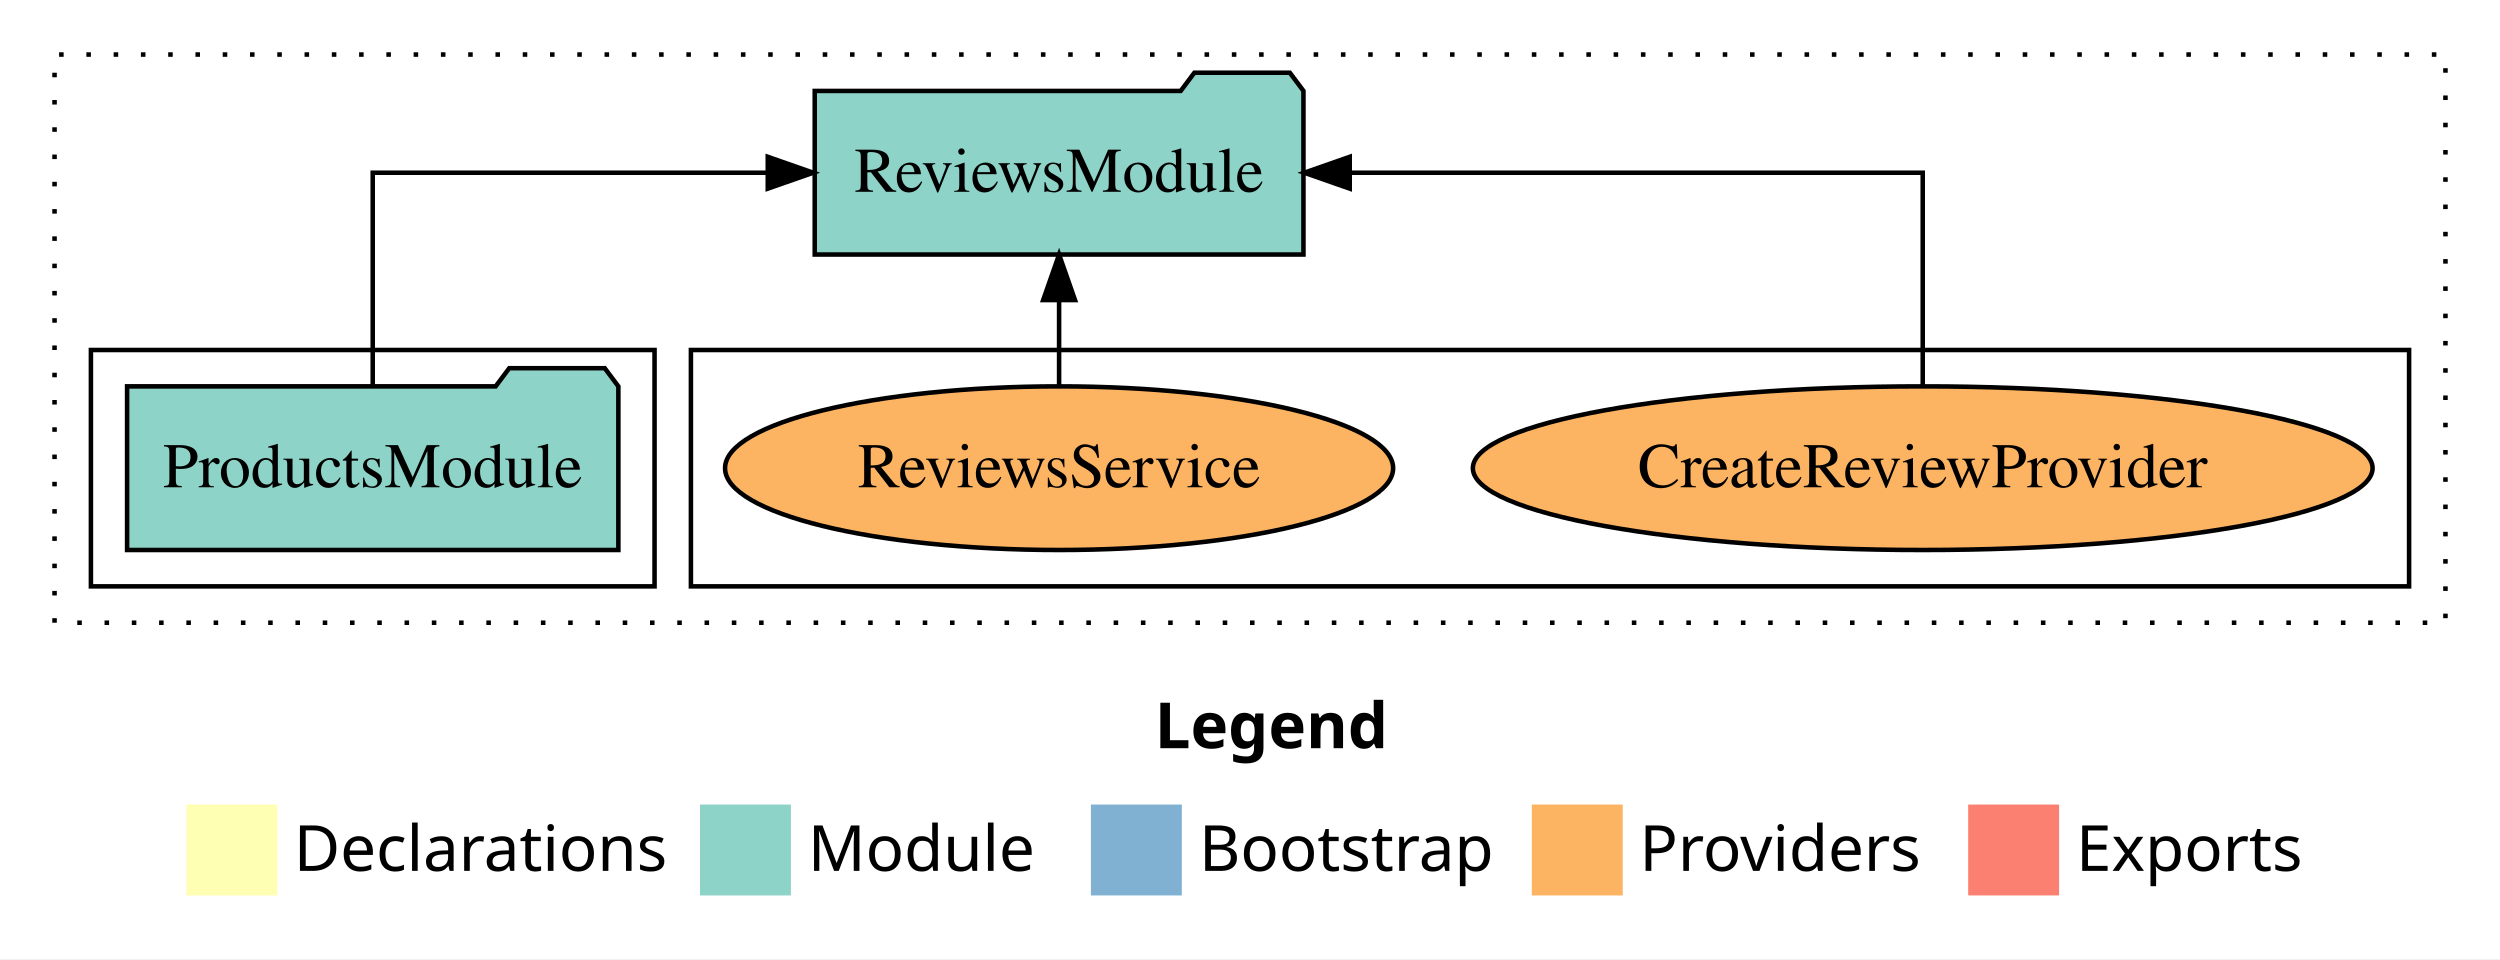
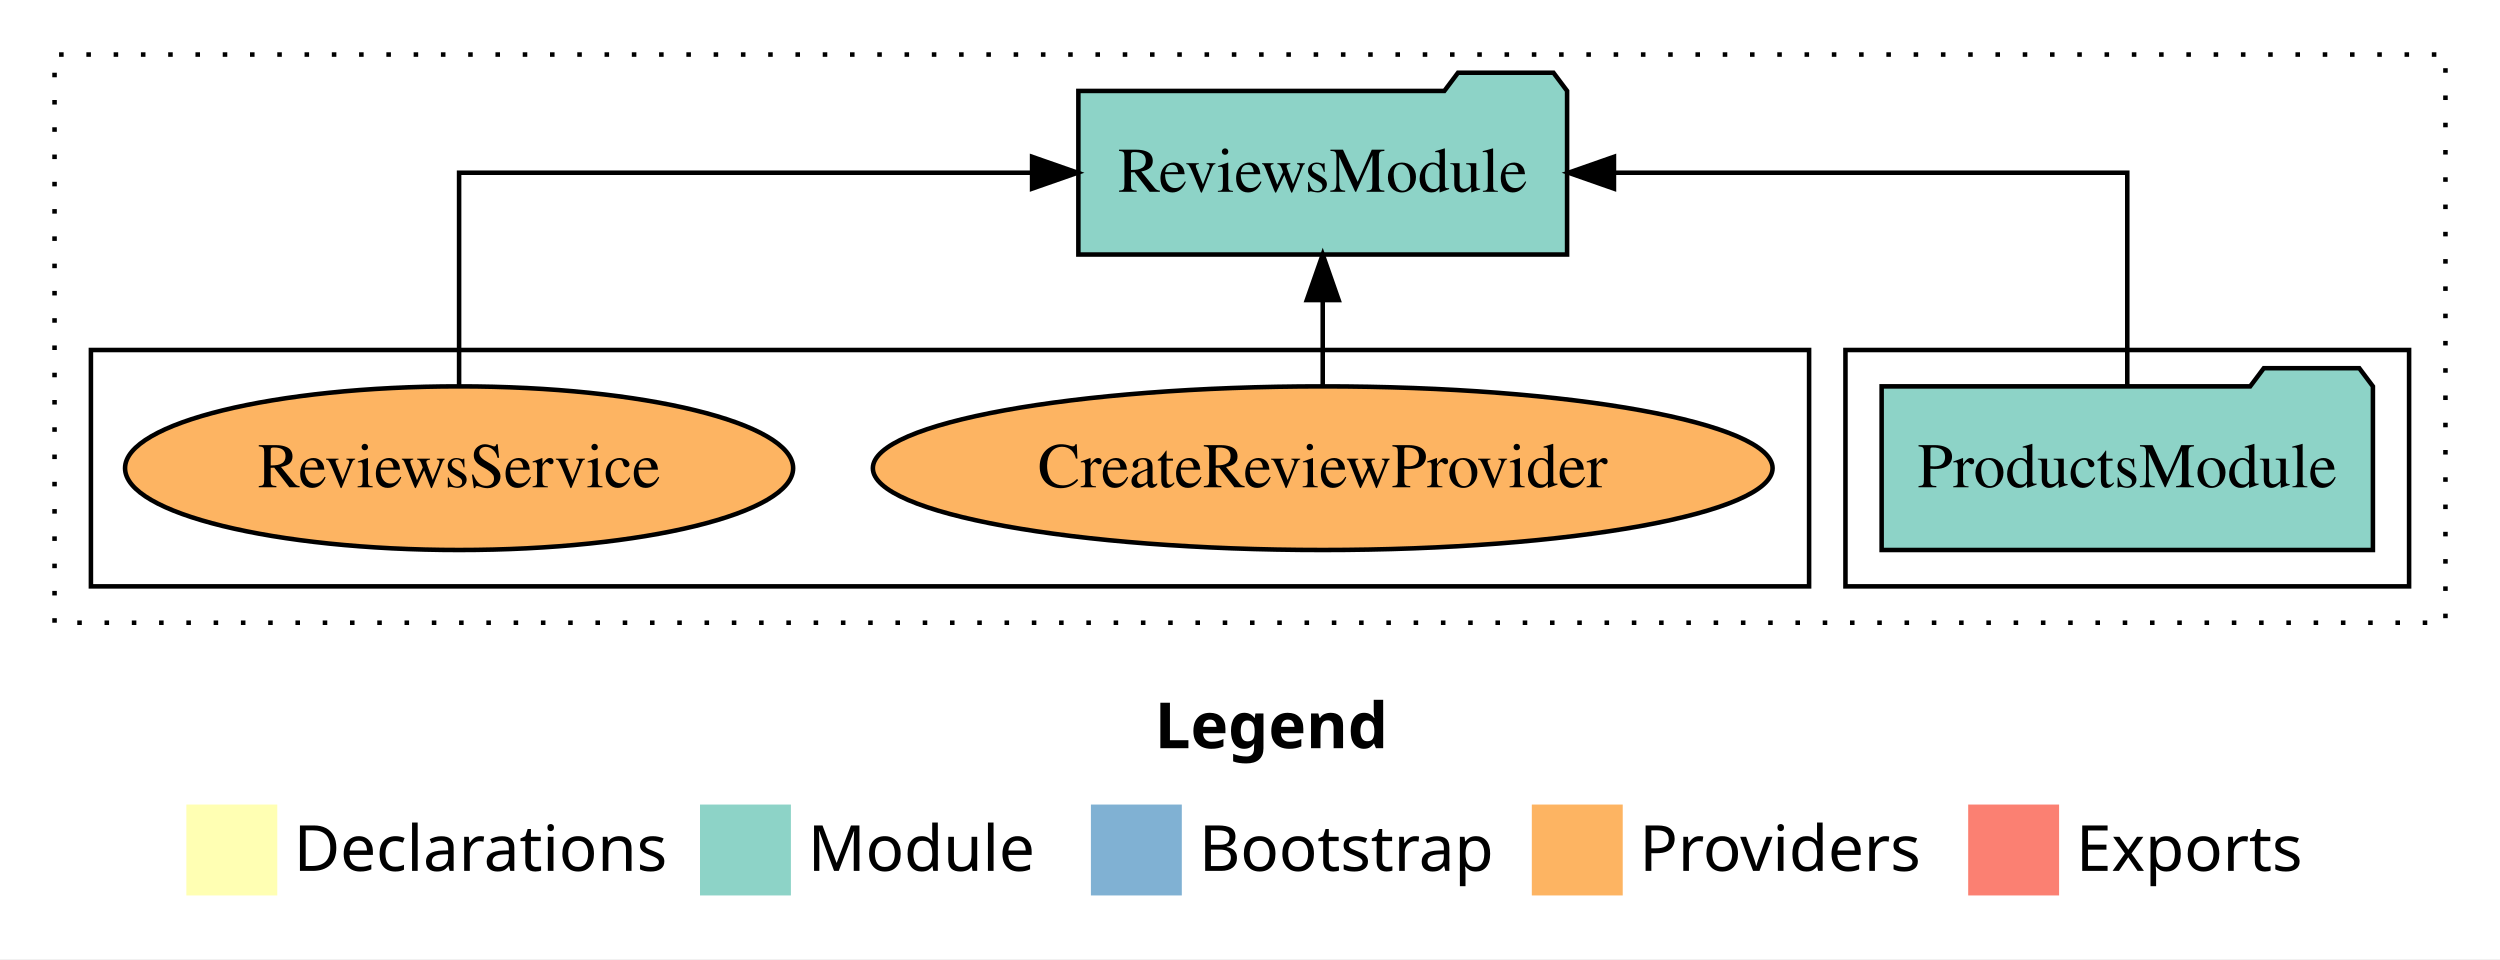
<svg xmlns="http://www.w3.org/2000/svg" width="550pt" height="211pt" viewBox="0.00 0.00 550.00 211.00">
  <g id="graph0" class="graph" transform="scale(1 1) rotate(0) translate(4 207)">
    <polygon fill="white" stroke="transparent" points="-4,4 -4,-207 546,-207 546,4 -4,4" />
    <text text-anchor="start" x="250.01" y="-42.4" font-family="Times-12" font-weight="bold" font-size="14.00">Legend</text>
    <polygon fill="#ffffb3" stroke="transparent" points="37,-10 37,-30 57,-30 57,-10 37,-10" />
    <text text-anchor="start" x="60.63" y="-15.4" font-family="Times-12" font-size="14.00">  Declarations</text>
    <polygon fill="#8dd3c7" stroke="transparent" points="150,-10 150,-30 170,-30 170,-10 150,-10" />
    <text text-anchor="start" x="173.73" y="-15.4" font-family="Times-12" font-size="14.00">  Module</text>
    <polygon fill="#80b1d3" stroke="transparent" points="236,-10 236,-30 256,-30 256,-10 236,-10" />
    <text text-anchor="start" x="259.78" y="-15.4" font-family="Times-12" font-size="14.00">  Bootstrap</text>
    <polygon fill="#fdb462" stroke="transparent" points="333,-10 333,-30 353,-30 353,-10 333,-10" />
    <text text-anchor="start" x="356.67" y="-15.4" font-family="Times-12" font-size="14.00">  Providers</text>
    <polygon fill="#fb8072" stroke="transparent" points="429,-10 429,-30 449,-30 449,-10 429,-10" />
    <text text-anchor="start" x="452.73" y="-15.4" font-family="Times-12" font-size="14.00">  Exports</text>
    <g id="clust1" class="cluster">
      <polygon fill="none" stroke="black" stroke-dasharray="1,5" points="8,-70 8,-195 534,-195 534,-70 8,-70" />
    </g>
+     <g id="clust3" class="cluster">
+       <polygon fill="none" stroke="black" points="402,-78 402,-130 526,-130 526,-78 402,-78" />
+     </g>
    <g id="clust6" class="cluster">
-       <polygon fill="none" stroke="black" points="148,-78 148,-130 526,-130 526,-78 148,-78" />
-     </g>
-     <g id="clust3" class="cluster">
-       <polygon fill="none" stroke="black" points="16,-78 16,-130 140,-130 140,-78 16,-78" />
+       <polygon fill="none" stroke="black" points="16,-78 16,-130 394,-130 394,-78 16,-78" />
    </g>
    <g id="node1" class="node">
-       <polygon fill="#8dd3c7" stroke="black" points="132.04,-122 129.04,-126 108.04,-126 105.04,-122 23.96,-122 23.96,-86 132.04,-86 132.04,-122" />
-       <text text-anchor="middle" x="78" y="-99.8" font-family="Times,serif" font-size="14.00">ProductsModule</text>
+       <polygon fill="#8dd3c7" stroke="black" points="518.04,-122 515.04,-126 494.04,-126 491.04,-122 409.96,-122 409.96,-86 518.04,-86 518.04,-122" />
+       <text text-anchor="middle" x="464" y="-99.8" font-family="Times,serif" font-size="14.00">ProductsModule</text>
    </g>
    <g id="node2" class="node">
-       <polygon fill="#8dd3c7" stroke="black" points="282.76,-187 279.76,-191 258.76,-191 255.76,-187 175.24,-187 175.24,-151 282.76,-151 282.76,-187" />
-       <text text-anchor="middle" x="229" y="-164.8" font-family="Times,serif" font-size="14.00">ReviewsModule</text>
+       <polygon fill="#8dd3c7" stroke="black" points="340.76,-187 337.76,-191 316.76,-191 313.76,-187 233.24,-187 233.24,-151 340.76,-151 340.76,-187" />
+       <text text-anchor="middle" x="287" y="-164.8" font-family="Times,serif" font-size="14.00">ReviewsModule</text>
    </g>
    <g id="edge1" class="edge">
-       <path fill="none" stroke="black" d="M78,-122.11C78,-141.34 78,-169 78,-169 78,-169 164.91,-169 164.91,-169" />
-       <polygon fill="black" stroke="black" points="164.91,-172.5 174.91,-169 164.91,-165.5 164.91,-172.5" />
+       <path fill="none" stroke="black" d="M464,-122.11C464,-141.34 464,-169 464,-169 464,-169 351.07,-169 351.07,-169" />
+       <polygon fill="black" stroke="black" points="351.07,-165.5 341.07,-169 351.07,-172.5 351.07,-165.5" />
    </g>
    <g id="node3" class="node">
-       <ellipse fill="#fdb462" stroke="black" cx="419" cy="-104" rx="98.97" ry="18" />
-       <text text-anchor="middle" x="419" y="-99.8" font-family="Times,serif" font-size="14.00">CreateReviewProvider</text>
+       <ellipse fill="#fdb462" stroke="black" cx="287" cy="-104" rx="98.97" ry="18" />
+       <text text-anchor="middle" x="287" y="-99.8" font-family="Times,serif" font-size="14.00">CreateReviewProvider</text>
    </g>
    <g id="edge2" class="edge">
-       <path fill="none" stroke="black" d="M419,-122.11C419,-141.34 419,-169 419,-169 419,-169 292.94,-169 292.94,-169" />
-       <polygon fill="black" stroke="black" points="292.94,-165.5 282.94,-169 292.94,-172.5 292.94,-165.5" />
+       <path fill="none" stroke="black" d="M287,-122.11C287,-122.11 287,-140.99 287,-140.99" />
+       <polygon fill="black" stroke="black" points="283.5,-140.99 287,-150.99 290.5,-140.99 283.5,-140.99" />
    </g>
    <g id="node4" class="node">
-       <ellipse fill="#fdb462" stroke="black" cx="229" cy="-104" rx="73.49" ry="18" />
-       <text text-anchor="middle" x="229" y="-99.8" font-family="Times,serif" font-size="14.00">ReviewsService</text>
+       <ellipse fill="#fdb462" stroke="black" cx="97" cy="-104" rx="73.49" ry="18" />
+       <text text-anchor="middle" x="97" y="-99.8" font-family="Times,serif" font-size="14.00">ReviewsService</text>
    </g>
    <g id="edge3" class="edge">
-       <path fill="none" stroke="black" d="M229,-122.11C229,-122.11 229,-140.99 229,-140.99" />
-       <polygon fill="black" stroke="black" points="225.5,-140.99 229,-150.99 232.5,-140.99 225.5,-140.99" />
+       <path fill="none" stroke="black" d="M97,-122.11C97,-141.34 97,-169 97,-169 97,-169 223.06,-169 223.06,-169" />
+       <polygon fill="black" stroke="black" points="223.06,-172.5 233.06,-169 223.06,-165.5 223.06,-172.5" />
    </g>
  </g>
</svg>
